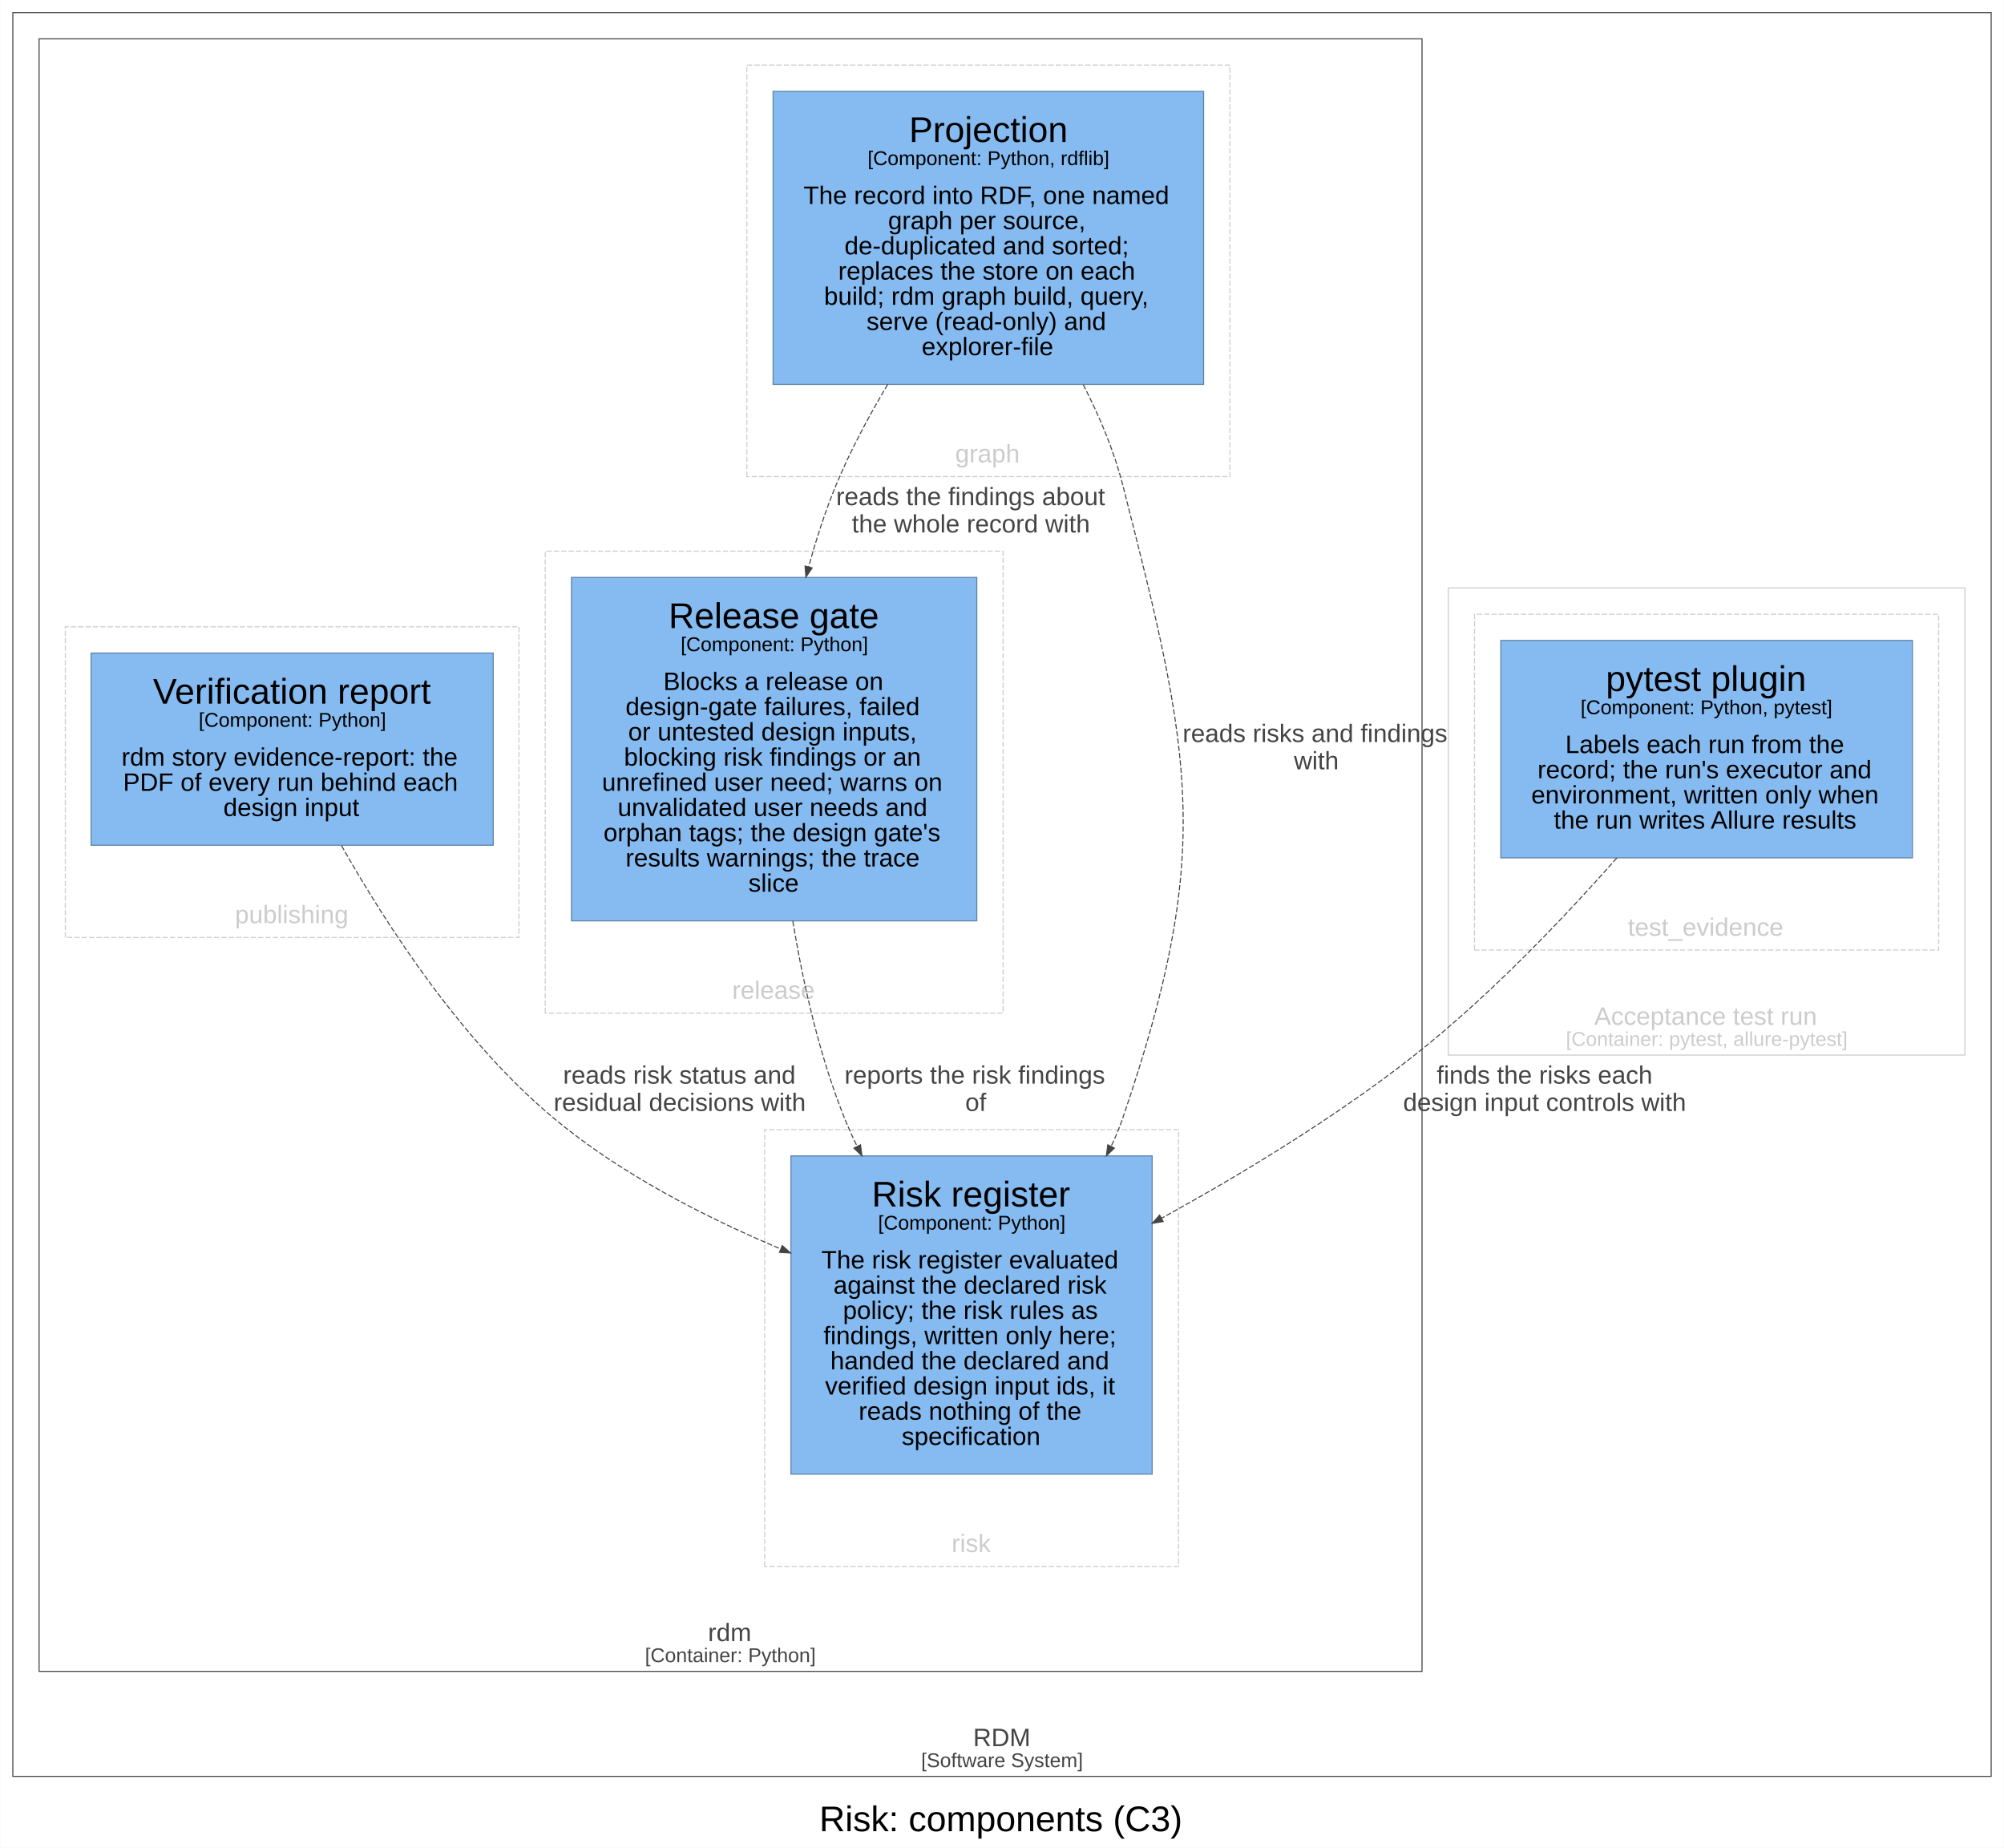
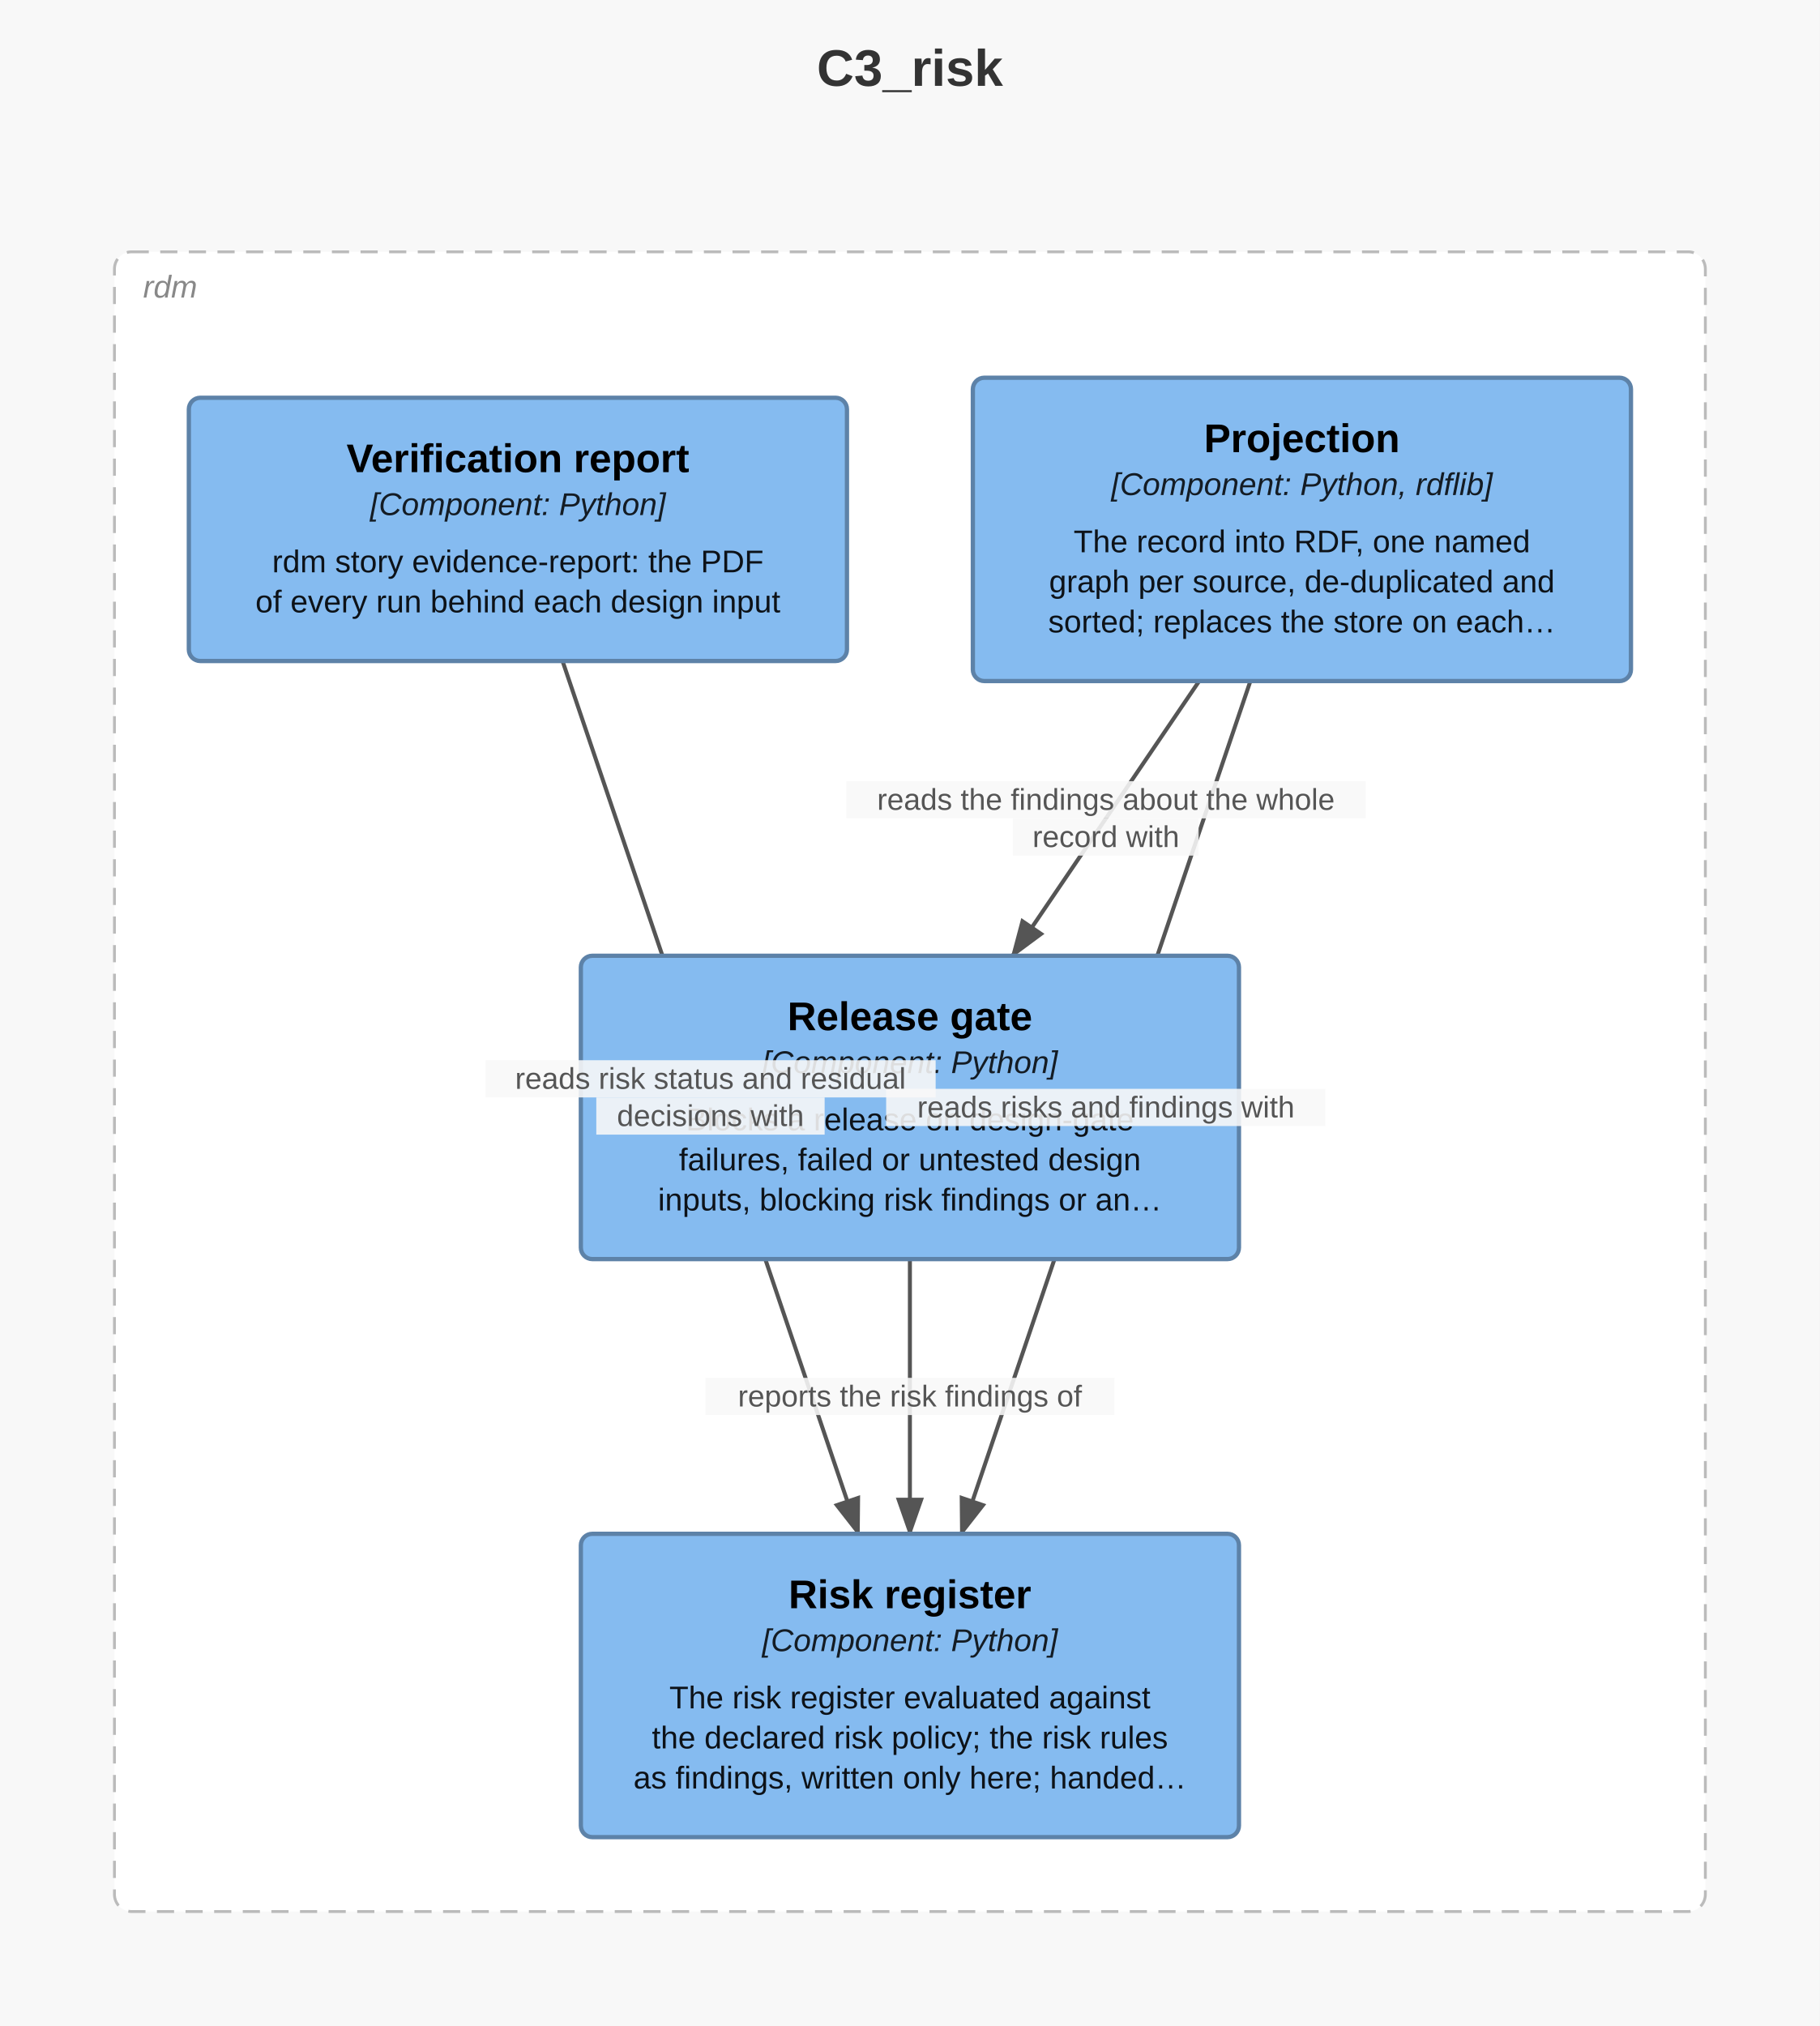
- <svg xmlns="http://www.w3.org/2000/svg" width="1908pt" height="1759pt" viewBox="0.00 0.00 1908.00 1759.40">
-   <g id="graph0" class="graph" transform="scale(1 1) rotate(0) translate(4 1755.4)">
-     <polygon fill="white" stroke="transparent" points="-4,4 -4,-1755.4 1904,-1755.4 1904,4 -4,4" />
-     <text text-anchor="start" x="776" y="-11.8" font-family="Arial" font-size="34.00">Risk: components (C3)</text>
-     <g id="clust1" class="cluster">
-       <polygon fill="none" stroke="#444444" points="8,-64 8,-1743.4 1892,-1743.4 1892,-64 8,-64" />
-       <text text-anchor="start" x="922.5" y="-92.8" font-family="Arial" font-size="24.00" fill="#444444">RDM</text>
-       <text text-anchor="start" x="873" y="-72.8" font-family="Arial" font-size="19.00" fill="#444444">[Software System]</text>
-     </g>
-     <g id="clust2" class="cluster">
-       <polygon fill="none" stroke="#cccccc" points="1375,-750.8 1375,-1195.6 1867,-1195.6 1867,-750.8 1375,-750.8" />
-       <text text-anchor="start" x="1514" y="-779.6" font-family="Arial" font-size="24.00" fill="#cccccc">Acceptance test run</text>
-       <text text-anchor="start" x="1487" y="-759.6" font-family="Arial" font-size="19.00" fill="#cccccc">[Container: pytest, allure-pytest]</text>
-     </g>
-     <g id="clust3" class="cluster">
-       <polygon fill="none" stroke="#cccccc" stroke-dasharray="5,2" points="1400,-850.8 1400,-1170.6 1842,-1170.6 1842,-850.8 1400,-850.8" />
-       <text text-anchor="start" x="1546" y="-864.4" font-family="Arial" font-size="24.00" fill="#cccccc">test_evidence</text>
-     </g>
-     <g id="clust4" class="cluster">
-       <polygon fill="none" stroke="#444444" points="33,-164 33,-1718.4 1350,-1718.4 1350,-164 33,-164" />
-       <text text-anchor="start" x="670" y="-192.8" font-family="Arial" font-size="24.00" fill="#444444">rdm</text>
-       <text text-anchor="start" x="610" y="-172.8" font-family="Arial" font-size="19.00" fill="#444444">[Container: Python]</text>
-     </g>
-     <g id="clust5" class="cluster">
-       <polygon fill="none" stroke="#cccccc" stroke-dasharray="5,2" points="707,-1301.6 707,-1693.4 1167,-1693.4 1167,-1301.6 707,-1301.6" />
-       <text text-anchor="start" x="905.5" y="-1315.2" font-family="Arial" font-size="24.00" fill="#cccccc">graph</text>
-     </g>
-     <g id="clust6" class="cluster">
-       <polygon fill="none" stroke="#cccccc" stroke-dasharray="5,2" points="58,-862.8 58,-1158.6 490,-1158.6 490,-862.8 58,-862.8" />
-       <text text-anchor="start" x="219.5" y="-876.4" font-family="Arial" font-size="24.00" fill="#cccccc">publishing</text>
-     </g>
-     <g id="clust7" class="cluster">
-       <polygon fill="none" stroke="#cccccc" stroke-dasharray="5,2" points="515,-790.8 515,-1230.6 951,-1230.6 951,-790.8 515,-790.8" />
-       <text text-anchor="start" x="693" y="-804.4" font-family="Arial" font-size="24.00" fill="#cccccc">release</text>
-     </g>
-     <g id="clust8" class="cluster">
-       <polygon fill="none" stroke="#cccccc" stroke-dasharray="5,2" points="724,-264 724,-679.8 1118,-679.8 1118,-264 724,-264" />
-       <text text-anchor="start" x="902" y="-277.6" font-family="Arial" font-size="24.00" fill="#cccccc">risk</text>
-     </g>
-     <g id="49" class="node">
-       <polygon fill="#85bbf0" stroke="#5d82a8" points="1817,-1145.6 1425,-1145.6 1425,-938.6 1817,-938.6 1817,-1145.6" />
-       <text text-anchor="start" x="1525" y="-1097.4" font-family="Arial" font-size="34.00" fill="#000000">pytest plugin</text>
-       <text text-anchor="start" x="1501" y="-1075.4" font-family="Arial" font-size="19.00" fill="#000000">[Component: Python, pytest]</text>
-       <text text-anchor="start" x="1486.5" y="-1038.4" font-family="Arial" font-size="24.00" fill="#000000">Labels each run from the</text>
-       <text text-anchor="start" x="1460" y="-1014.4" font-family="Arial" font-size="24.00" fill="#000000">record; the run's executor and</text>
-       <text text-anchor="start" x="1454" y="-990.4" font-family="Arial" font-size="24.00" fill="#000000">environment, written only when</text>
-       <text text-anchor="start" x="1475.5" y="-966.4" font-family="Arial" font-size="24.00" fill="#000000">the run writes Allure results</text>
-     </g>
-     <g id="27" class="node">
-       <polygon fill="#85bbf0" stroke="#5d82a8" points="1093,-654.8 749,-654.8 749,-351.8 1093,-351.8 1093,-654.8" />
-       <text text-anchor="start" x="826" y="-606.6" font-family="Arial" font-size="34.00" fill="#000000">Risk register</text>
-       <text text-anchor="start" x="832" y="-584.6" font-family="Arial" font-size="19.00" fill="#000000">[Component: Python]</text>
-       <text text-anchor="start" x="778" y="-547.6" font-family="Arial" font-size="24.00" fill="#000000">The risk register evaluated</text>
-       <text text-anchor="start" x="789.5" y="-523.6" font-family="Arial" font-size="24.00" fill="#000000">against the declared risk</text>
-       <text text-anchor="start" x="798.5" y="-499.6" font-family="Arial" font-size="24.00" fill="#000000">policy; the risk rules as</text>
-       <text text-anchor="start" x="780" y="-475.6" font-family="Arial" font-size="24.00" fill="#000000">findings, written only here;</text>
-       <text text-anchor="start" x="786.5" y="-451.6" font-family="Arial" font-size="24.00" fill="#000000">handed the declared and</text>
-       <text text-anchor="start" x="781.5" y="-427.6" font-family="Arial" font-size="24.00" fill="#000000">verified design input ids, it</text>
-       <text text-anchor="start" x="813.5" y="-403.6" font-family="Arial" font-size="24.00" fill="#000000">reads nothing of the</text>
-       <text text-anchor="start" x="854.5" y="-379.6" font-family="Arial" font-size="24.00" fill="#000000">specification</text>
-     </g>
-     <g id="149" class="edge">
-       <path fill="none" stroke="#444444" stroke-dasharray="5,2" d="M1535.51,-938.47C1483.44,-879.54 1413.54,-806.44 1343,-750.8 1268.83,-692.3 1179.36,-638.06 1101.92,-595.44" />
-       <polygon fill="#444444" stroke="#444444" points="1103.47,-592.3 1093.02,-590.56 1100.11,-598.44 1103.47,-592.3" />
-       <text text-anchor="start" x="1364" y="-723.6" font-family="Arial" font-size="24.00" fill="#444444">finds the risks each</text>
-       <text text-anchor="start" x="1332" y="-697.6" font-family="Arial" font-size="24.00" fill="#444444">design input controls with</text>
-     </g>
-     <g id="41" class="node">
-       <polygon fill="#85bbf0" stroke="#5d82a8" points="1142,-1668.4 732,-1668.4 732,-1389.4 1142,-1389.4 1142,-1668.4" />
-       <text text-anchor="start" x="861.5" y="-1620.2" font-family="Arial" font-size="34.00" fill="#000000">Projection</text>
-       <text text-anchor="start" x="822" y="-1598.2" font-family="Arial" font-size="19.00" fill="#000000">[Component: Python, rdflib]</text>
-       <text text-anchor="start" x="761" y="-1561.2" font-family="Arial" font-size="24.00" fill="#000000">The record into RDF, one named</text>
-       <text text-anchor="start" x="841.5" y="-1537.2" font-family="Arial" font-size="24.00" fill="#000000">graph per source,</text>
-       <text text-anchor="start" x="800" y="-1513.2" font-family="Arial" font-size="24.00" fill="#000000">de-duplicated and sorted;</text>
-       <text text-anchor="start" x="794" y="-1489.2" font-family="Arial" font-size="24.00" fill="#000000">replaces the store on each</text>
-       <text text-anchor="start" x="780.5" y="-1465.2" font-family="Arial" font-size="24.00" fill="#000000">build; rdm graph build, query,</text>
-       <text text-anchor="start" x="821" y="-1441.2" font-family="Arial" font-size="24.00" fill="#000000">serve (read-only) and</text>
-       <text text-anchor="start" x="873.5" y="-1417.2" font-family="Arial" font-size="24.00" fill="#000000">explorer-file</text>
-     </g>
-     <g id="21" class="node">
-       <polygon fill="#85bbf0" stroke="#5d82a8" points="926,-1205.6 540,-1205.6 540,-878.6 926,-878.6 926,-1205.6" />
-       <text text-anchor="start" x="632.5" y="-1157.4" font-family="Arial" font-size="34.00" fill="#000000">Release gate</text>
-       <text text-anchor="start" x="644" y="-1135.4" font-family="Arial" font-size="19.00" fill="#000000">[Component: Python]</text>
-       <text text-anchor="start" x="627.5" y="-1098.4" font-family="Arial" font-size="24.00" fill="#000000">Blocks a release on</text>
-       <text text-anchor="start" x="591.5" y="-1074.4" font-family="Arial" font-size="24.00" fill="#000000">design-gate failures, failed</text>
-       <text text-anchor="start" x="594" y="-1050.4" font-family="Arial" font-size="24.00" fill="#000000">or untested design inputs,</text>
-       <text text-anchor="start" x="590" y="-1026.4" font-family="Arial" font-size="24.00" fill="#000000">blocking risk findings or an</text>
-       <text text-anchor="start" x="569" y="-1002.4" font-family="Arial" font-size="24.00" fill="#000000">unrefined user need; warns on</text>
-       <text text-anchor="start" x="584" y="-978.4" font-family="Arial" font-size="24.00" fill="#000000">unvalidated user needs and</text>
-       <text text-anchor="start" x="570.5" y="-954.4" font-family="Arial" font-size="24.00" fill="#000000">orphan tags; the design gate's</text>
-       <text text-anchor="start" x="591.5" y="-930.4" font-family="Arial" font-size="24.00" fill="#000000">results warnings; the trace</text>
-       <text text-anchor="start" x="708.5" y="-906.4" font-family="Arial" font-size="24.00" fill="#000000">slice</text>
-     </g>
-     <g id="108" class="edge">
-       <path fill="none" stroke="#444444" stroke-dasharray="5,2" d="M841.14,-1389.35C822.9,-1358.78 805.37,-1325.86 792,-1293.6 781.8,-1268.97 773.14,-1242.21 765.87,-1215.65" />
-       <polygon fill="#444444" stroke="#444444" points="769.22,-1214.64 763.26,-1205.88 762.46,-1216.45 769.22,-1214.64" />
-       <text text-anchor="start" x="792" y="-1274.4" font-family="Arial" font-size="24.00" fill="#444444">reads the findings about</text>
-       <text text-anchor="start" x="807" y="-1248.4" font-family="Arial" font-size="24.00" fill="#444444">the whole record with</text>
-     </g>
-     <g id="107" class="edge">
-       <path fill="none" stroke="#444444" stroke-dasharray="5,2" d="M1027.36,-1389.2C1042.91,-1358.84 1056.71,-1326.05 1065,-1293.6 1131.28,-1034.02 1151.5,-944.36 1065,-690.8 1061.91,-681.75 1058.19,-672.8 1053.97,-664" />
-       <polygon fill="#444444" stroke="#444444" points="1057.01,-662.26 1049.4,-654.89 1050.75,-665.39 1057.01,-662.26" />
-       <text text-anchor="start" x="1122" y="-1048.9" font-family="Arial" font-size="24.00" fill="#444444">reads risks and findings</text>
-       <text text-anchor="start" x="1228" y="-1022.9" font-family="Arial" font-size="24.00" fill="#444444">with</text>
-     </g>
-     <g id="38" class="node">
-       <polygon fill="#85bbf0" stroke="#5d82a8" points="465.5,-1133.6 82.5,-1133.6 82.5,-950.6 465.5,-950.6 465.5,-1133.6" />
-       <text text-anchor="start" x="141.5" y="-1085.4" font-family="Arial" font-size="34.00" fill="#000000">Verification report</text>
-       <text text-anchor="start" x="185" y="-1063.4" font-family="Arial" font-size="19.00" fill="#000000">[Component: Python]</text>
-       <text text-anchor="start" x="111.5" y="-1026.4" font-family="Arial" font-size="24.00" fill="#000000">rdm story evidence-report: the</text>
-       <text text-anchor="start" x="113" y="-1002.4" font-family="Arial" font-size="24.00" fill="#000000">PDF of every run behind each</text>
-       <text text-anchor="start" x="208.5" y="-978.4" font-family="Arial" font-size="24.00" fill="#000000">design input</text>
-     </g>
-     <g id="141" class="edge">
-       <path fill="none" stroke="#444444" stroke-dasharray="5,2" d="M321,-950.23C364.71,-872.98 436.07,-763.36 523,-690.8 586.21,-638.04 666.85,-596.62 738.99,-566.36" />
-       <polygon fill="#444444" stroke="#444444" points="740.76,-569.41 748.65,-562.35 738.07,-562.95 740.76,-569.41" />
-       <text text-anchor="start" x="532" y="-723.6" font-family="Arial" font-size="24.00" fill="#444444">reads risk status and</text>
-       <text text-anchor="start" x="523" y="-697.6" font-family="Arial" font-size="24.00" fill="#444444">residual decisions with</text>
-     </g>
-     <g id="230" class="edge">
-       <path fill="none" stroke="#444444" stroke-dasharray="5,2" d="M750.77,-878.26C760.79,-817.91 776.27,-749.83 800,-690.8 803.62,-681.8 807.69,-672.77 812.09,-663.81" />
-       <polygon fill="#444444" stroke="#444444" points="815.23,-665.37 816.6,-654.87 808.98,-662.22 815.23,-665.37" />
-       <text text-anchor="start" x="800" y="-723.6" font-family="Arial" font-size="24.00" fill="#444444">reports the risk findings</text>
-       <text text-anchor="start" x="915" y="-697.6" font-family="Arial" font-size="24.00" fill="#444444">of</text>
-     </g>
+ <svg xmlns="http://www.w3.org/2000/svg" width="636" height="708" viewBox="0 0 636 708" font-family="Arial, sans-serif">
+   <defs>
+     <marker id="arrow" markerWidth="10" markerHeight="7" refX="9" refY="3.5" orient="auto">
+       <polygon points="0 0, 10 3.5, 0 7" fill="#555555" />
+     </marker>
+     <marker id="arrow-added" markerWidth="10" markerHeight="7" refX="9" refY="3.5" orient="auto">
+       <polygon points="0 0, 10 3.5, 0 7" fill="#2e7d32" />
+     </marker>
+     <marker id="arrow-removed" markerWidth="10" markerHeight="7" refX="9" refY="3.5" orient="auto">
+       <polygon points="0 0, 10 3.5, 0 7" fill="#c62828" />
+     </marker>
+   </defs>
+   <rect width="636" height="708" fill="#f8f8f8" />
+   <text x="318" y="30" font-size="18" font-weight="bold" fill="#333333" text-anchor="middle">C3_risk</text>
+   <g transform="translate(66,132)">
+     <rect x="-26" y="-44" width="556" height="580" fill="#ffffff" stroke="#bbbbbb" stroke-width="1" stroke-dasharray="6,4" rx="6" />
+     <text x="-16" y="-28" font-size="11" fill="#888888" font-style="italic">rdm</text>
+     <line x1="252.0" y1="308.0" x2="252.0" y2="404.0" stroke="#555555" stroke-width="1.4" marker-end="url(#arrow)" />
+     <line x1="130.6" y1="99.0" x2="234.0" y2="404.0" stroke="#555555" stroke-width="1.4" marker-end="url(#arrow)" />
+     <line x1="371.0" y1="106.0" x2="270.0" y2="404.0" stroke="#555555" stroke-width="1.4" marker-end="url(#arrow)" />
+     <line x1="353.1" y1="106.0" x2="287.9" y2="202.0" stroke="#555555" stroke-width="1.4" marker-end="url(#arrow)" />
+     <rect x="137" y="202" width="230" height="106" rx="4" ry="4" fill="#85bbf0" stroke="#5D82A8" stroke-width="1.5" />
+     <text x="252" y="228" font-size="14" font-weight="bold" fill="#000000" text-anchor="middle">Release gate</text>
+     <text x="252" y="243" font-size="11" font-style="italic" fill="#000000" opacity="0.85" text-anchor="middle">[Component: Python]</text>
+     <text x="252" y="263" font-size="11" fill="#000000" opacity="0.9" text-anchor="middle">Blocks a release on design-gate</text>
+     <text x="252" y="277" font-size="11" fill="#000000" opacity="0.9" text-anchor="middle">failures, failed or untested design</text>
+     <text x="252" y="291" font-size="11" fill="#000000" opacity="0.9" text-anchor="middle">inputs, blocking risk findings or an…</text>
+     <rect x="137" y="404" width="230" height="106" rx="4" ry="4" fill="#85bbf0" stroke="#5D82A8" stroke-width="1.5" />
+     <text x="252" y="430" font-size="14" font-weight="bold" fill="#000000" text-anchor="middle">Risk register</text>
+     <text x="252" y="445" font-size="11" font-style="italic" fill="#000000" opacity="0.85" text-anchor="middle">[Component: Python]</text>
+     <text x="252" y="465" font-size="11" fill="#000000" opacity="0.9" text-anchor="middle">The risk register evaluated against</text>
+     <text x="252" y="479" font-size="11" fill="#000000" opacity="0.9" text-anchor="middle">the declared risk policy; the risk rules</text>
+     <text x="252" y="493" font-size="11" fill="#000000" opacity="0.9" text-anchor="middle">as findings, written only here; handed…</text>
+     <rect x="0" y="7" width="230" height="92" rx="4" ry="4" fill="#85bbf0" stroke="#5D82A8" stroke-width="1.5" />
+     <text x="115" y="33" font-size="14" font-weight="bold" fill="#000000" text-anchor="middle">Verification report</text>
+     <text x="115" y="48" font-size="11" font-style="italic" fill="#000000" opacity="0.85" text-anchor="middle">[Component: Python]</text>
+     <text x="115" y="68" font-size="11" fill="#000000" opacity="0.9" text-anchor="middle">rdm story evidence-report: the PDF</text>
+     <text x="115" y="82" font-size="11" fill="#000000" opacity="0.9" text-anchor="middle">of every run behind each design input</text>
+     <rect x="274" y="0" width="230" height="106" rx="4" ry="4" fill="#85bbf0" stroke="#5D82A8" stroke-width="1.5" />
+     <text x="389" y="26" font-size="14" font-weight="bold" fill="#000000" text-anchor="middle">Projection</text>
+     <text x="389" y="41" font-size="11" font-style="italic" fill="#000000" opacity="0.85" text-anchor="middle">[Component: Python, rdflib]</text>
+     <text x="389" y="61" font-size="11" fill="#000000" opacity="0.9" text-anchor="middle">The record into RDF, one named</text>
+     <text x="389" y="75" font-size="11" fill="#000000" opacity="0.9" text-anchor="middle">graph per source, de-duplicated and</text>
+     <text x="389" y="89" font-size="11" fill="#000000" opacity="0.9" text-anchor="middle">sorted; replaces the store on each…</text>
+     <rect x="180.5" y="349.5" width="143.0" height="13" fill="#f8f8f8" opacity="0.88" />
+     <text x="252.0" y="359.5" font-size="10.5" fill="#555555" text-anchor="middle">reports the risk findings of</text>
+     <rect x="103.7" y="238.5" width="157.3" height="13" fill="#f8f8f8" opacity="0.88" />
+     <text x="182.3" y="248.5" font-size="10.5" fill="#555555" text-anchor="middle">reads risk status and residual</text>
+     <rect x="142.4" y="251.5" width="79.8" height="13" fill="#f8f8f8" opacity="0.88" />
+     <text x="182.3" y="261.5" font-size="10.5" fill="#555555" text-anchor="middle">decisions with</text>
+     <rect x="243.7" y="248.5" width="153.5" height="13" fill="#f8f8f8" opacity="0.88" />
+     <text x="320.5" y="258.5" font-size="10.5" fill="#555555" text-anchor="middle">reads risks and findings with</text>
+     <rect x="229.8" y="141.0" width="181.5" height="13" fill="#f8f8f8" opacity="0.88" />
+     <text x="320.5" y="151.0" font-size="10.5" fill="#555555" text-anchor="middle">reads the findings about the whole</text>
+     <rect x="288.0" y="154.0" width="64.9" height="13" fill="#f8f8f8" opacity="0.88" />
+     <text x="320.5" y="164.0" font-size="10.5" fill="#555555" text-anchor="middle">record with</text>
  </g>
</svg>
